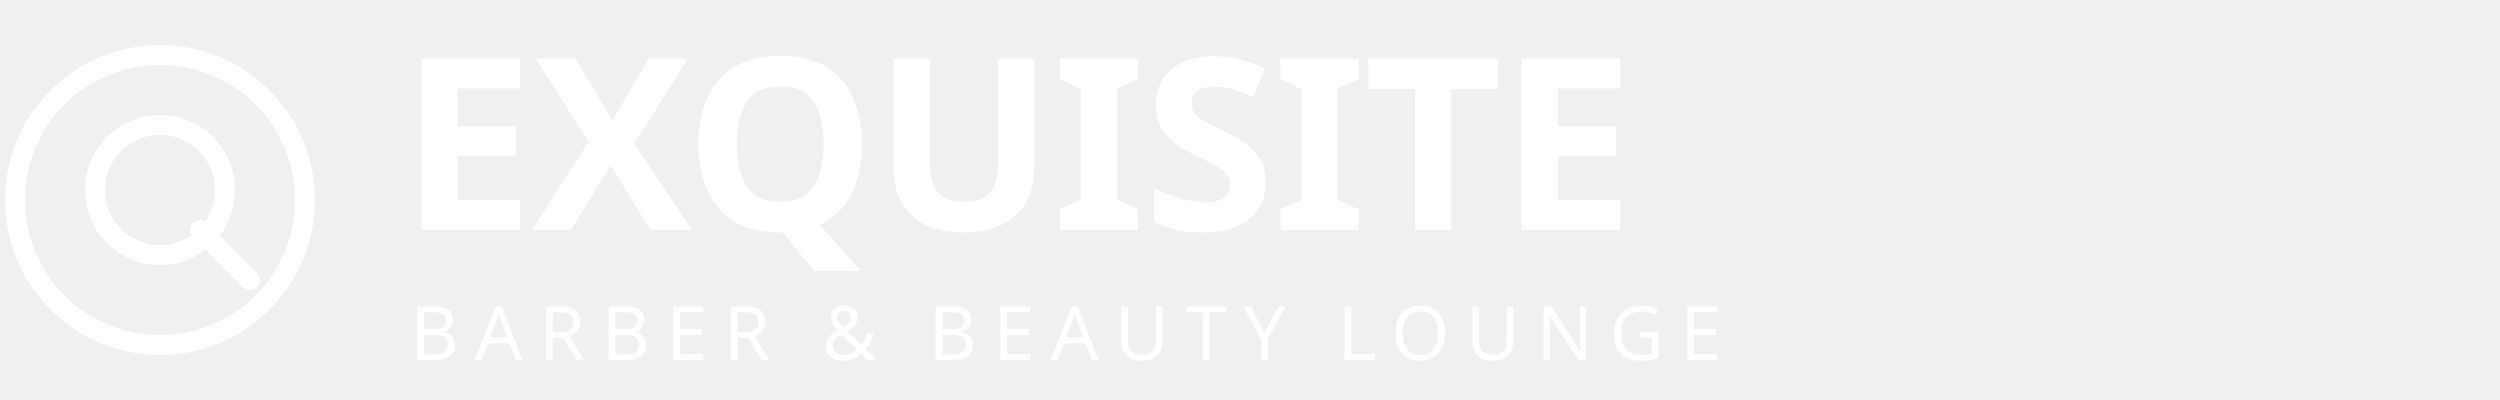
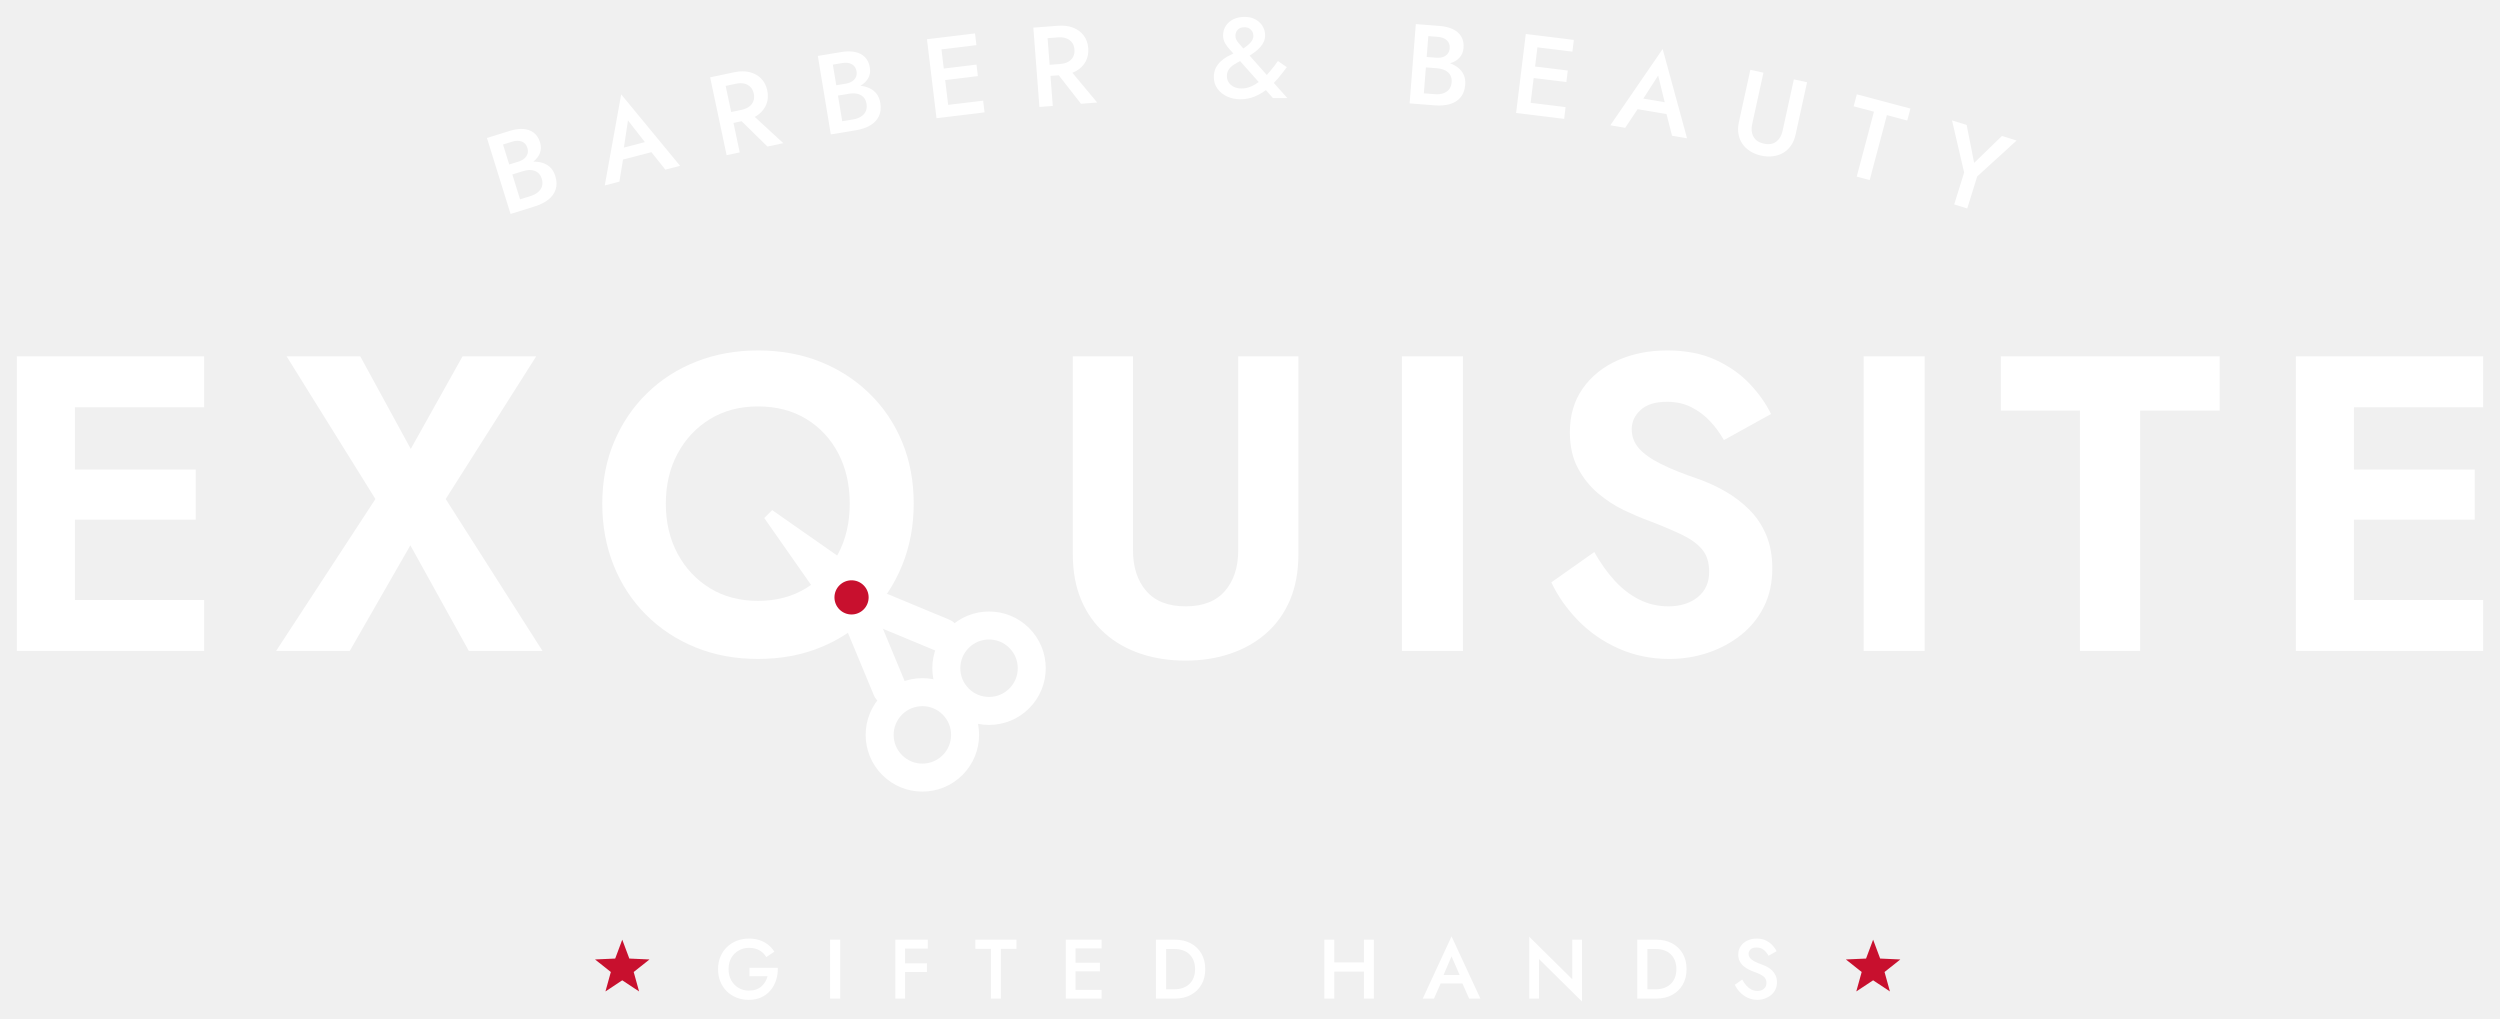
- <svg xmlns="http://www.w3.org/2000/svg" viewBox="0 0 500 80" role="img" aria-label="Exquisite Barber and Beauty Lounge">
-   <g transform="translate(0 8)">
-     <circle cx="32" cy="32" r="29" fill="none" stroke="#FFFFFF" stroke-width="4" />
-     <circle cx="32" cy="30" r="13" fill="none" stroke="#FFFFFF" stroke-width="4" />
-     <path d="M40 38 L50 48" stroke="#FFFFFF" stroke-width="4" stroke-linecap="round" />
+ <svg xmlns="http://www.w3.org/2000/svg" viewBox="5.4 -232.0 891.0 362.9">
+   <path transform="translate(0.00,0.00) scale(0.15,-0.15)" fill="#FFFFFF" d="M76.0 700V0H521.0V121H214.0V312H501.0V431H214.0V579H521.0V700ZM1135.0 700 1012.0 480 892.0 700H717.0L928.0 361L692.0 0H867.0L1011.0 251L1150.0 0H1325.0L1095.0 361L1310.0 700Z" />
+   <g transform="translate(214.65,0.00) scale(1)">
+     <path transform="translate(0.00,0.00) scale(0.15,-0.15)" fill="#FFFFFF" d="M187.0 350Q187.0 417 215.0 469.0Q243.0 521 292.0 551.0Q341.0 581 406.0 581Q472.0 581 521.0 551.0Q570.0 521 597.0 469.0Q624.0 417 624.0 350Q624.0 283 596.5 231.0Q569.0 179 520.0 149.0Q471.0 119 406.0 119Q341.0 119 292.0 149.0Q243.0 179 215.0 231.0Q187.0 283 187.0 350ZM36.0 350Q36.0 271 63.0 203.5Q90.0 136 140.0 86.0Q190.0 36 257.5 8.5Q325.0 -19 406.0 -19Q487.0 -19 554.5 8.5Q622.0 36 671.5 86.0Q721.0 136 748.5 203.5Q776.0 271 776.0 350Q776.0 430 748.5 496.5Q721.0 563 670.5 612.0Q620.0 661 553.0 687.5Q486.0 714 406.0 714Q327.0 714 259.5 687.5Q192.0 661 142.0 612.0Q92.0 563 64.0 496.5Q36.0 430 36.0 350Z" />
+     <g transform="translate(94.24,-19.09) scale(1)">
+       <g transform="rotate(-45)">
+         <path d="M-9.975 3.15 L-1.995 -42.0 L1.995 -42.0 L9.975 3.15 Z" fill="#FFFFFF" />
+         <path d="M0 0 L-13.44 32.55" stroke="#FFFFFF" stroke-width="12.075" stroke-linecap="round" fill="none" />
+         <circle cx="-16.8" cy="52.5" r="15.225" fill="none" stroke="#FFFFFF" stroke-width="9.975" />
+         <path d="M0 0 L13.44 32.55" stroke="#FFFFFF" stroke-width="12.075" stroke-linecap="round" fill="none" />
+         <circle cx="16.8" cy="52.5" r="15.225" fill="none" stroke="#FFFFFF" stroke-width="9.975" />
+         <circle cx="0" cy="0" r="6.09" fill="#C8102E" />
+       </g>
+     </g>
  </g>
-   <text x="80" y="46" font-family="Jost, system-ui, sans-serif" font-size="48" font-weight="700" letter-spacing="-0.5" fill="#FFFFFF">EXQUISITE</text>
-   <text x="82" y="72" font-family="Jost, system-ui, sans-serif" font-size="15" font-weight="500" letter-spacing="3.2" fill="#FFFFFF">BARBER &amp; BEAUTY LOUNGE</text>
+   <g transform="translate(377.10,0.00) scale(1)">
+     <path transform="translate(0.00,0.00) scale(0.15,-0.15)" fill="#FFFFFF" d="M71.0 700V230Q71.0 168 91.0 121.0Q111.0 74 147.0 42.0Q183.0 10 232.0 -6.5Q281.0 -23 339.0 -23Q396.0 -23 445.0 -6.5Q494.0 10 530.5 42.0Q567.0 74 587.0 121.0Q607.0 168 607.0 230V700H464.0V239Q464.0 179 432.5 142.5Q401.0 106 339.0 106Q277.0 106 245.5 142.5Q214.0 179 214.0 239V700ZM853.0 700V0H998.0V700ZM1310.0 235 1208.0 163Q1231.0 114 1272.0 72.0Q1313.0 30 1368.5 5.5Q1424.0 -19 1488.0 -19Q1536.0 -19 1579.5 -4.5Q1623.0 10 1658.0 37.5Q1693.0 65 1713.0 105.0Q1733.0 145 1733.0 196Q1733.0 241 1718.5 275.5Q1704.0 310 1678.5 335.5Q1653.0 361 1621.5 379.0Q1590.0 397 1556.0 409Q1503.0 427 1468.0 444.5Q1433.0 462 1416.0 481.5Q1399.0 501 1399.0 527Q1399.0 553 1420.0 572.5Q1441.0 592 1483.0 592Q1515.0 592 1540.0 579.5Q1565.0 567 1584.5 546.5Q1604.0 526 1618.0 501L1730.0 563Q1712.0 600 1679.5 634.5Q1647.0 669 1598.5 691.5Q1550.0 714 1483.0 714Q1418.0 714 1365.5 690.5Q1313.0 667 1282.5 623.5Q1252.0 580 1252.0 520Q1252.0 470 1271.0 434.5Q1290.0 399 1319.0 374.5Q1348.0 350 1380.5 334.5Q1413.0 319 1438.0 310Q1485.0 292 1517.5 276.5Q1550.0 261 1566.5 241.0Q1583.0 221 1583.0 188Q1583.0 150 1556.0 128.0Q1529.0 106 1486.0 106Q1449.0 106 1417.0 122.0Q1385.0 138 1358.5 167.0Q1332.0 196 1310.0 235ZM1950.0 700V0H2095.0V700ZM2276.0 571H2464.0V0H2607.0V571H2796.0V700H2276.0ZM2977.0 700V0H3422.0V121H3115.0V312H3402.0V431H3115.0V579H3422.0V700Z" />
+   </g>
+   <path transform="translate(195.97,-158.43) rotate(-17.29) scale(0.0405,-0.0405)" fill="#FFFFFF" d="M104.5 380Q104.5 380 105.5 380Q155.5 399 184.0 435.5Q212.5 472 212.5 524Q212.5 584 184.0 623.0Q155.5 662 105.5 681.0Q55.5 700 -11.5 700H-222.5V0H0.5Q75.5 0 132.0 21.5Q188.5 43 220.5 88.0Q252.5 133 252.5 202Q252.5 252 232.5 288.0Q212.5 324 177.5 347Q145.5 368 104.5 380ZM-104.5 327H-6.5Q23.5 327 48.5 320.5Q73.5 314 92.5 299.5Q111.5 285 121.5 264.0Q131.5 243 131.5 214Q131.5 175 113.5 149.5Q95.5 124 64.5 111.0Q33.5 98 -6.5 98H-104.5ZM-104.5 419V603H-19.5Q30.5 603 61.0 579.0Q91.5 555 91.5 511Q91.5 482 77.5 461.5Q63.5 441 38.5 430.0Q13.5 419 -19.5 419Z" />
+   <path transform="translate(234.34,-169.40) rotate(-14.61) scale(0.0405,-0.0405)" fill="#FFFFFF" d="M129.0 180 209.0 0H343.0L0.0 739L-342.0 0H-209.0L-129.0 180ZM0.0 502 96.0 280H-95.0Z" />
+   <path transform="translate(273.06,-178.54) rotate(-11.95) scale(0.0405,-0.0405)" fill="#FFFFFF" d="M-219.5 700V0H-101.5V265H-28.5L147.5 0H290.5L92.5 278Q112.5 284 129.5 292Q185.5 319 217.0 368.0Q248.5 417 248.5 483.0Q248.5 549 217.0 597.5Q185.5 646 129.5 673.0Q73.5 700 -3.5 700ZM-101.5 363V598H-8.5Q32.5 598 62.5 584.0Q92.5 570 109.5 544.0Q126.5 518 126.5 480Q126.5 443 109.5 416.5Q92.5 390 62.5 376.5Q32.5 363 -8.5 363Z" />
+   <path transform="translate(310.39,-185.57) rotate(-9.40) scale(0.0405,-0.0405)" fill="#FFFFFF" d="M104.5 380Q104.5 380 105.5 380Q155.5 399 184.0 435.5Q212.5 472 212.5 524Q212.5 584 184.0 623.0Q155.5 662 105.5 681.0Q55.5 700 -11.5 700H-222.5V0H0.5Q75.5 0 132.0 21.5Q188.5 43 220.5 88.0Q252.5 133 252.5 202Q252.5 252 232.5 288.0Q212.5 324 177.5 347Q145.5 368 104.5 380ZM-104.5 327H-6.5Q23.5 327 48.5 320.5Q73.5 314 92.5 299.5Q111.5 285 121.5 264.0Q131.5 243 131.5 214Q131.5 175 113.5 149.5Q95.5 124 64.5 111.0Q33.5 98 -6.5 98H-104.5ZM-104.5 419V603H-19.5Q30.5 603 61.0 579.0Q91.5 555 91.5 511Q91.5 482 77.5 461.5Q63.5 441 38.5 430.0Q13.5 419 -19.5 419Z" />
+   <path transform="translate(347.51,-190.89) rotate(-6.89) scale(0.0405,-0.0405)" fill="#FFFFFF" d="M-207.5 700V0H218.5V104H-91.5V324H198.5V426H-91.5V596H218.5V700Z" />
+   <path transform="translate(384.71,-194.56) rotate(-4.38) scale(0.0405,-0.0405)" fill="#FFFFFF" d="M-219.5 700V0H-101.5V265H-28.5L147.5 0H290.5L92.5 278Q112.5 284 129.5 292Q185.5 319 217.0 368.0Q248.5 417 248.5 483.0Q248.5 549 217.0 597.5Q185.5 646 129.5 673.0Q73.5 700 -3.5 700ZM-101.5 363V598H-8.5Q32.5 598 62.5 584.0Q92.5 570 109.5 544.0Q126.5 518 126.5 480Q126.5 443 109.5 416.5Q92.5 390 62.5 376.5Q32.5 363 -8.5 363Z" />
+   <path transform="translate(416.55,-196.40) rotate(-2.25) scale(0.0405,-0.0405)" fill="#FFFFFF" d="" />
+   <path transform="translate(450.68,-197.06) rotate(0.04) scale(0.0405,-0.0405)" fill="#FFFFFF" d="M-141.0 392Q-167.0 380 -194.0 365Q-226.0 347 -252.5 322.5Q-279.0 298 -296.0 264.0Q-313.0 230 -313.0 185Q-313.0 125 -280.0 80.5Q-247.0 36 -194.0 12.5Q-141.0 -11 -80.0 -11Q-11.0 -11 48.0 14Q100.0 36 145.0 70L207.0 0H334.0L215.0 133Q233.0 151 250.0 171Q292.0 221 329.0 272L251.0 326Q218.0 278 181.0 235Q167.0 218 153.0 203L2.0 373Q27.0 389 48.0 405Q77.0 427 97.0 450.0Q117.0 473 127.5 498.0Q138.0 523 138.0 552Q138.0 594 117.0 630.5Q96.0 667 55.5 690.5Q15.0 714 -43.0 714Q-100.0 714 -142.5 692.5Q-185.0 671 -208.5 634.0Q-232.0 597 -232.0 551Q-232.0 514 -214.5 483.0Q-197.0 452 -173.0 427Q-156.0 408 -141.0 392ZM-82.0 325 82.0 141Q52.0 119 20.0 104Q-23.0 84 -69.0 84Q-107.0 84 -136.0 98.0Q-165.0 112 -181.5 136.5Q-198.0 161 -198.0 193Q-198.0 228 -180.5 252.5Q-163.0 277 -135.0 295Q-110.0 311 -82.0 325ZM-54.0 436Q-77.0 462 -96.0 485Q-123.0 515 -123.0 547Q-123.0 580 -102.5 601.5Q-82.0 623 -44.0 623Q-19.0 623 -1.5 612.5Q16.0 602 25.5 585.0Q35.0 568 35.0 546Q35.0 515 4.0 482Q-19.0 458 -54.0 436Z" />
+   <path transform="translate(484.81,-196.35) rotate(2.33) scale(0.0405,-0.0405)" fill="#FFFFFF" d="" />
+   <path transform="translate(516.77,-194.45) rotate(4.47) scale(0.0405,-0.0405)" fill="#FFFFFF" d="M104.5 380Q104.5 380 105.5 380Q155.5 399 184.0 435.5Q212.5 472 212.5 524Q212.5 584 184.0 623.0Q155.5 662 105.5 681.0Q55.5 700 -11.5 700H-222.5V0H0.5Q75.5 0 132.0 21.5Q188.5 43 220.5 88.0Q252.5 133 252.5 202Q252.5 252 232.5 288.0Q212.5 324 177.5 347Q145.5 368 104.5 380ZM-104.5 327H-6.5Q23.5 327 48.5 320.5Q73.5 314 92.5 299.5Q111.5 285 121.5 264.0Q131.5 243 131.5 214Q131.5 175 113.5 149.5Q95.5 124 64.5 111.0Q33.5 98 -6.5 98H-104.5ZM-104.5 419V603H-19.5Q30.5 603 61.0 579.0Q91.5 555 91.5 511Q91.5 482 77.5 461.5Q63.5 441 38.5 430.0Q13.5 419 -19.5 419Z" />
+   <path transform="translate(554.08,-190.71) rotate(6.99) scale(0.0405,-0.0405)" fill="#FFFFFF" d="M-207.5 700V0H218.5V104H-91.5V324H198.5V426H-91.5V596H218.5V700Z" />
+   <path transform="translate(592.97,-185.03) rotate(9.62) scale(0.0405,-0.0405)" fill="#FFFFFF" d="M129.0 180 209.0 0H343.0L0.0 739L-342.0 0H-209.0L-129.0 180ZM0.0 502 96.0 280H-95.0Z" />
+   <path transform="translate(633.24,-177.21) rotate(12.37) scale(0.0405,-0.0405)" fill="#FFFFFF" d="M-255.0 700V230Q-255.0 172 -236.5 126.5Q-218.0 81 -184.0 49.0Q-150.0 17 -103.0 0.0Q-56.0 -17 0.0 -17Q56.0 -17 103.0 0.0Q150.0 17 184.5 49.0Q219.0 81 237.5 126.5Q256.0 172 256.0 230V700H137.0V235Q137.0 171 102.5 131.0Q68.0 91 0.0 91Q-67.0 91 -102.0 131.0Q-137.0 171 -137.0 235V700Z" />
+   <path transform="translate(669.45,-168.44) rotate(14.86) scale(0.0405,-0.0405)" fill="#FFFFFF" d="M-244.0 591H-59.0V0H59.0V591H244.0V700H-244.0Z" />
+   <path transform="translate(704.18,-158.43) rotate(17.29) scale(0.0405,-0.0405)" fill="#FFFFFF" d="M162.5 700 -0.5 401 -162.5 700H-297.5L-59.5 294V0H60.5V295L297.5 700Z" />
+   <path transform="translate(260.17,123.90) scale(0.03,-0.03)" fill="#FFFFFF" d="M411.0 266H626.0Q617.0 231 599.0 200.0Q581.0 169 554.0 145.0Q527.0 121 490.0 108.0Q453.0 95 406.0 95Q337.0 95 282.0 127.0Q227.0 159 195.0 216.5Q163.0 274 163.0 350Q163.0 427 195.5 483.5Q228.0 540 283.5 571.5Q339.0 603 406.0 603Q479.0 603 530.5 573.0Q582.0 543 611.0 493L707.0 557Q676.0 606 632.0 640.5Q588.0 675 531.5 694.0Q475.0 713 406.0 713Q327.0 713 260.0 686.5Q193.0 660 143.0 611.5Q93.0 563 65.5 496.5Q38.0 430 38.0 350Q38.0 270 65.0 203.0Q92.0 136 141.5 87.0Q191.0 38 258.0 11.5Q325.0 -15 404.0 -15Q488.0 -15 553.0 15.5Q618.0 46 662.0 99.0Q706.0 152 728.0 220.5Q750.0 289 748.0 366H411.0ZM1369.0 700V0H1489.0V700ZM2144.0 700V0H2260.0V316H2520.0V419H2260.0V594H2530.0V700ZM3095.0 591H3280.0V0H3398.0V591H3583.0V700H3095.0ZM4169.0 700V0H4595.0V104H4285.0V324H4575.0V426H4285.0V596H4595.0V700ZM5240.0 700V0H5466.0Q5573.0 0 5654.0 43.5Q5735.0 87 5780.5 165.5Q5826.0 244 5826.0 350.0Q5826.0 456 5780.5 534.5Q5735.0 613 5654.0 656.5Q5573.0 700 5466.0 700ZM5361.0 111V589H5463.0Q5515.0 589 5559.0 574.0Q5603.0 559 5635.5 529.0Q5668.0 499 5686.5 454.0Q5705.0 409 5705.0 350.0Q5705.0 291 5686.5 246.0Q5668.0 201 5635.5 171.5Q5603.0 142 5559.0 126.5Q5515.0 111 5463.0 111ZM7711.0 700V430H7359.0V700H7241.0V0H7359.0V321H7711.0V0H7829.0V700ZM8881.0 180 8961.0 0H9095.0L8752.0 739L8410.0 0H8543.0L8623.0 180ZM8752.0 502 8848.0 280H8657.0ZM10186.0 700V230L9675.0 735V0H9791.0V470L10302.0 -35V700ZM10958.0 700V0H11184.0Q11291.0 0 11372.0 43.5Q11453.0 87 11498.5 165.5Q11544.0 244 11544.0 350.0Q11544.0 456 11498.5 534.5Q11453.0 613 11372.0 656.5Q11291.0 700 11184.0 700ZM11079.0 111V589H11181.0Q11233.0 589 11277.0 574.0Q11321.0 559 11353.5 529.0Q11386.0 499 11404.5 454.0Q11423.0 409 11423.0 350.0Q11423.0 291 11404.5 246.0Q11386.0 201 11353.5 171.5Q11321.0 142 11277.0 126.5Q11233.0 111 11181.0 111ZM12205.0 226 12117.0 164Q12140.0 116 12179.5 75.0Q12219.0 34 12271.5 9.5Q12324.0 -15 12385.0 -15Q12430.0 -15 12471.5 -0.5Q12513.0 14 12546.0 40.5Q12579.0 67 12598.5 106.0Q12618.0 145 12618.0 194Q12618.0 240 12602.0 274.5Q12586.0 309 12560.5 334.0Q12535.0 359 12503.5 376.0Q12472.0 393 12440.0 404Q12384.0 424 12349.0 443.0Q12314.0 462 12297.5 483.5Q12281.0 505 12281.0 532Q12281.0 562 12304.0 584.5Q12327.0 607 12376.0 607Q12411.0 607 12437.5 593.5Q12464.0 580 12484.0 557.5Q12504.0 535 12518.0 509L12613.0 563Q12596.0 600 12564.0 634.0Q12532.0 668 12486.0 690.5Q12440.0 713 12378.0 713Q12315.0 713 12265.5 689.0Q12216.0 665 12187.0 622.5Q12158.0 580 12158.0 524Q12158.0 475 12177.0 440.5Q12196.0 406 12225.0 382.5Q12254.0 359 12286.0 343.5Q12318.0 328 12344.0 319Q12388.0 303 12422.0 286.5Q12456.0 270 12474.5 246.5Q12493.0 223 12493.0 185Q12493.0 143 12463.0 117.0Q12433.0 91 12385.0 91Q12346.0 91 12313.5 108.0Q12281.0 125 12254.5 155.0Q12228.0 185 12205.0 226Z" />
+   <polygon points="227.17,102.90 229.69,109.63 236.88,109.95 231.25,114.42 233.17,121.35 227.17,117.38 221.18,121.35 223.10,114.42 217.47,109.95 224.66,109.63" fill="#C8102E" />
+   <polygon points="672.98,102.90 675.49,109.63 682.68,109.95 677.05,114.42 678.97,121.35 672.98,117.38 666.98,121.35 668.90,114.42 663.27,109.95 670.46,109.63" fill="#C8102E" />
</svg>
